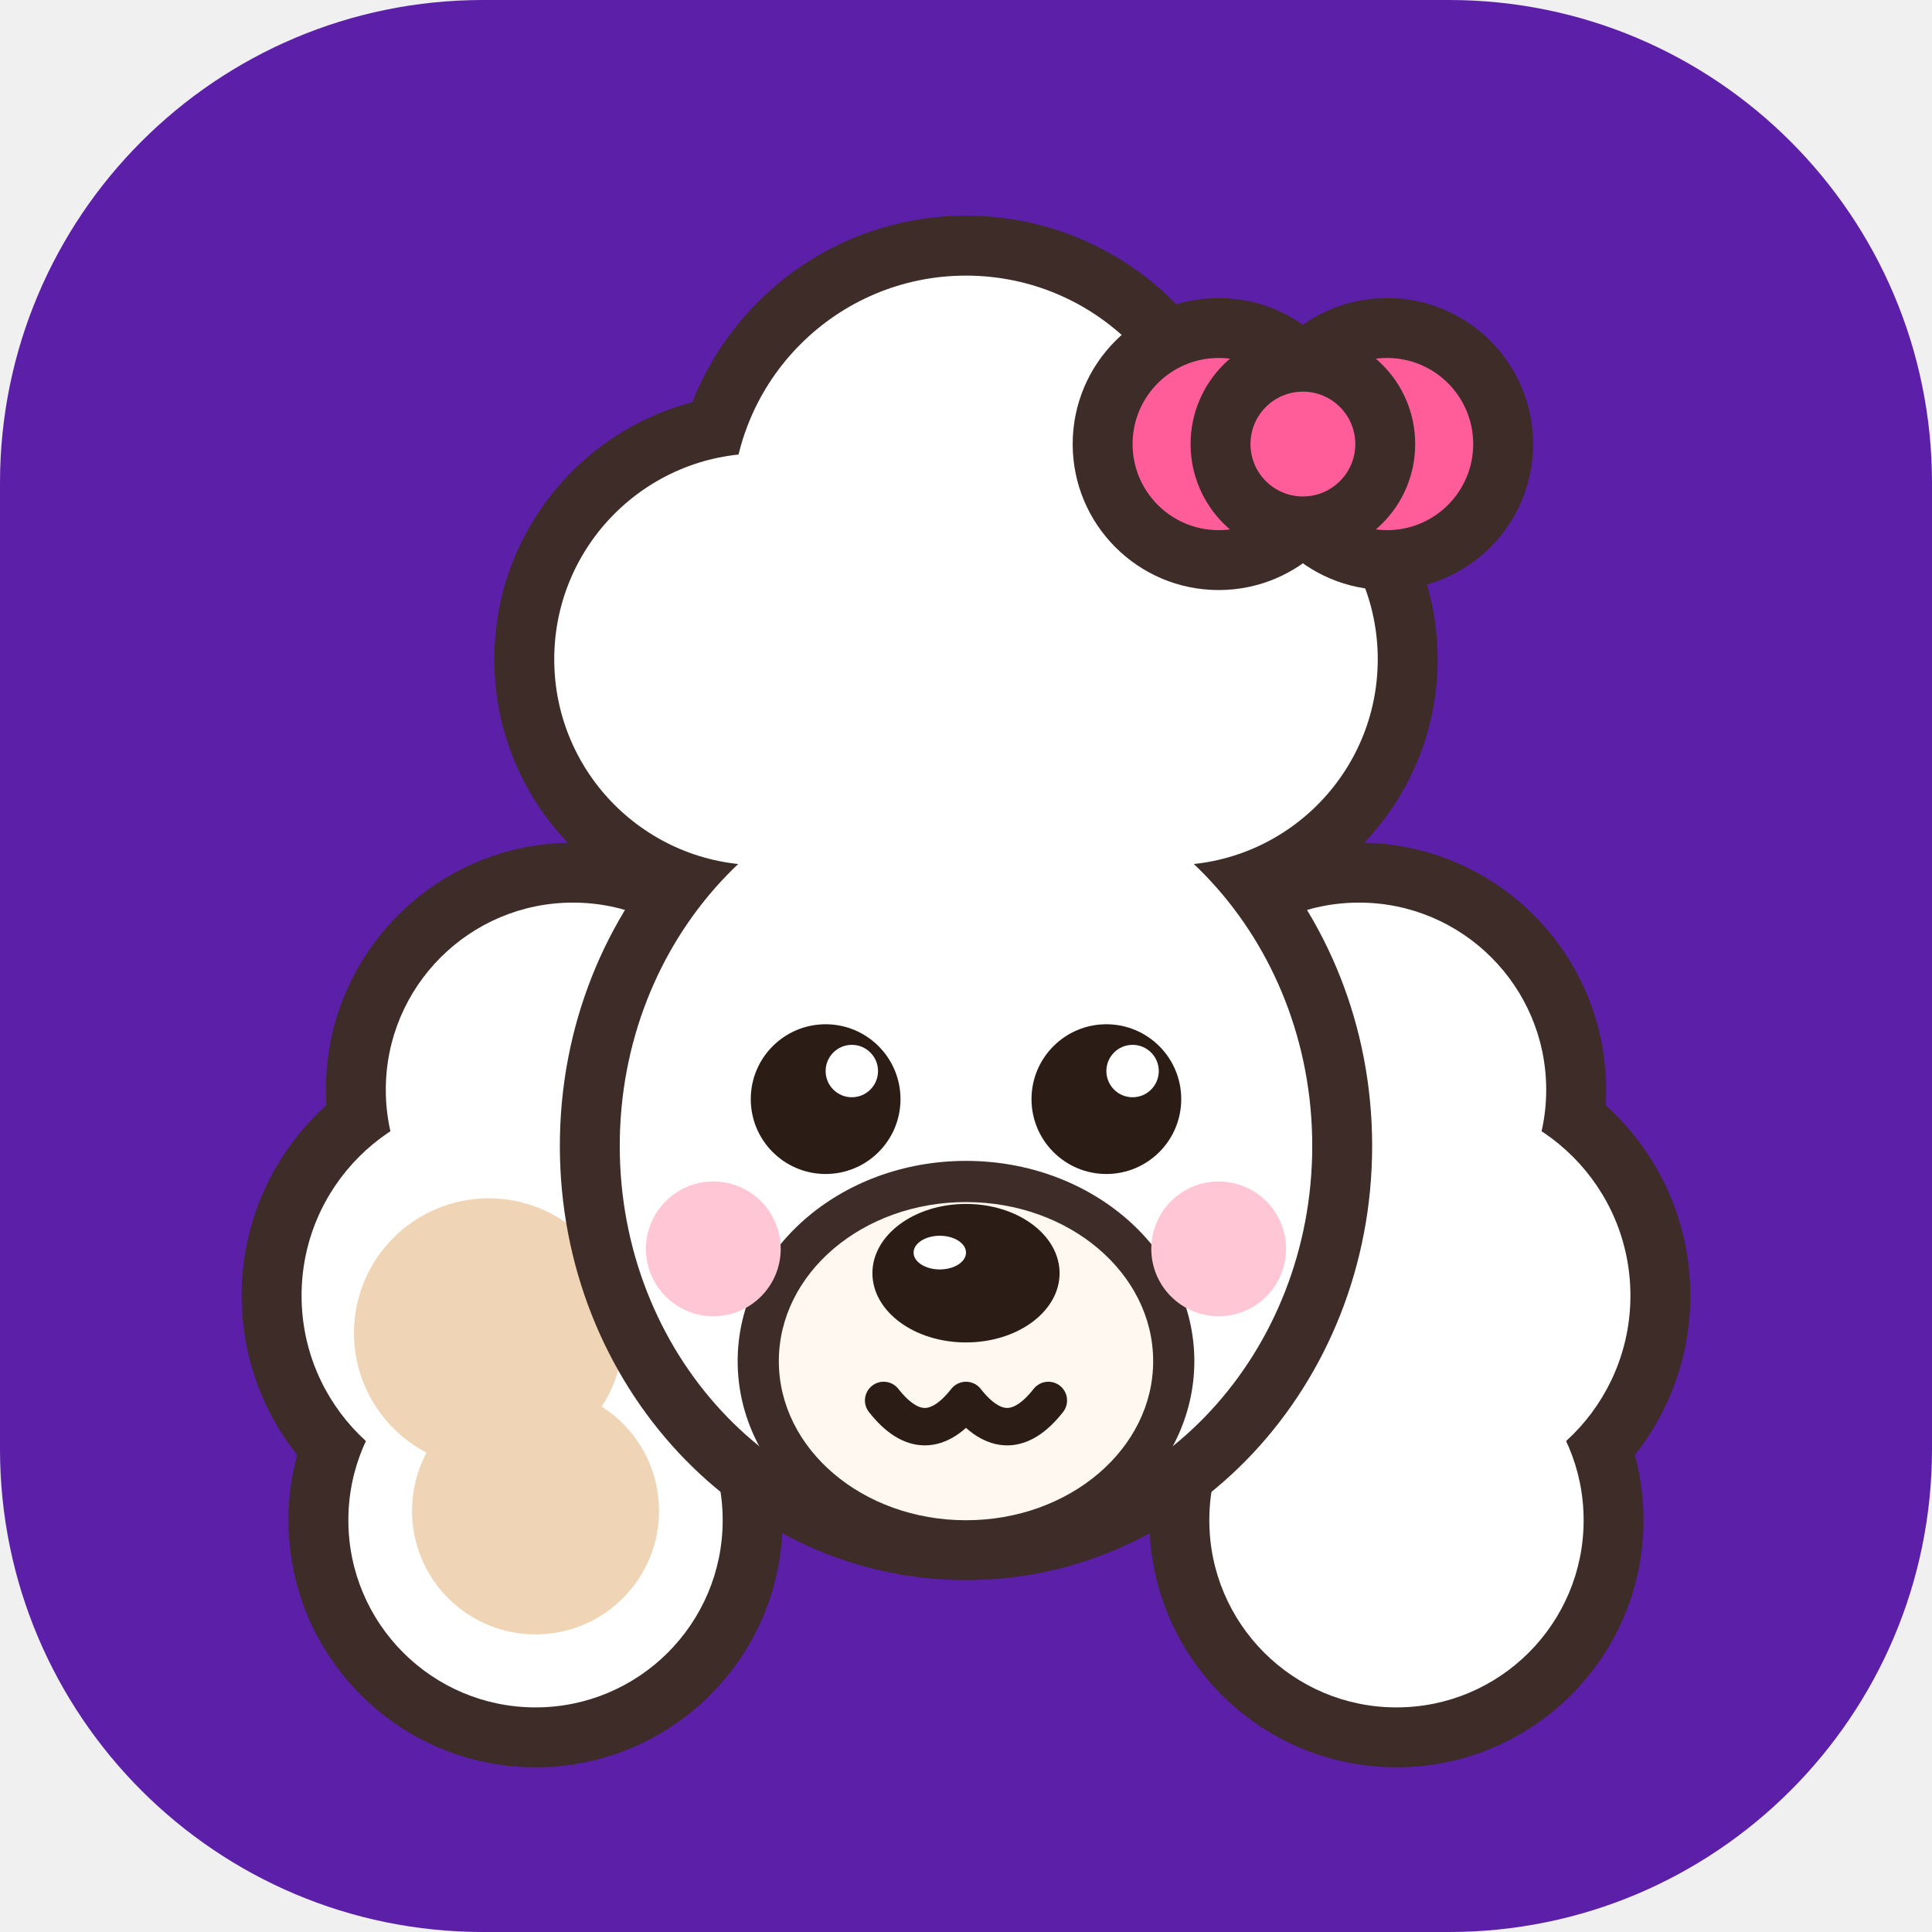
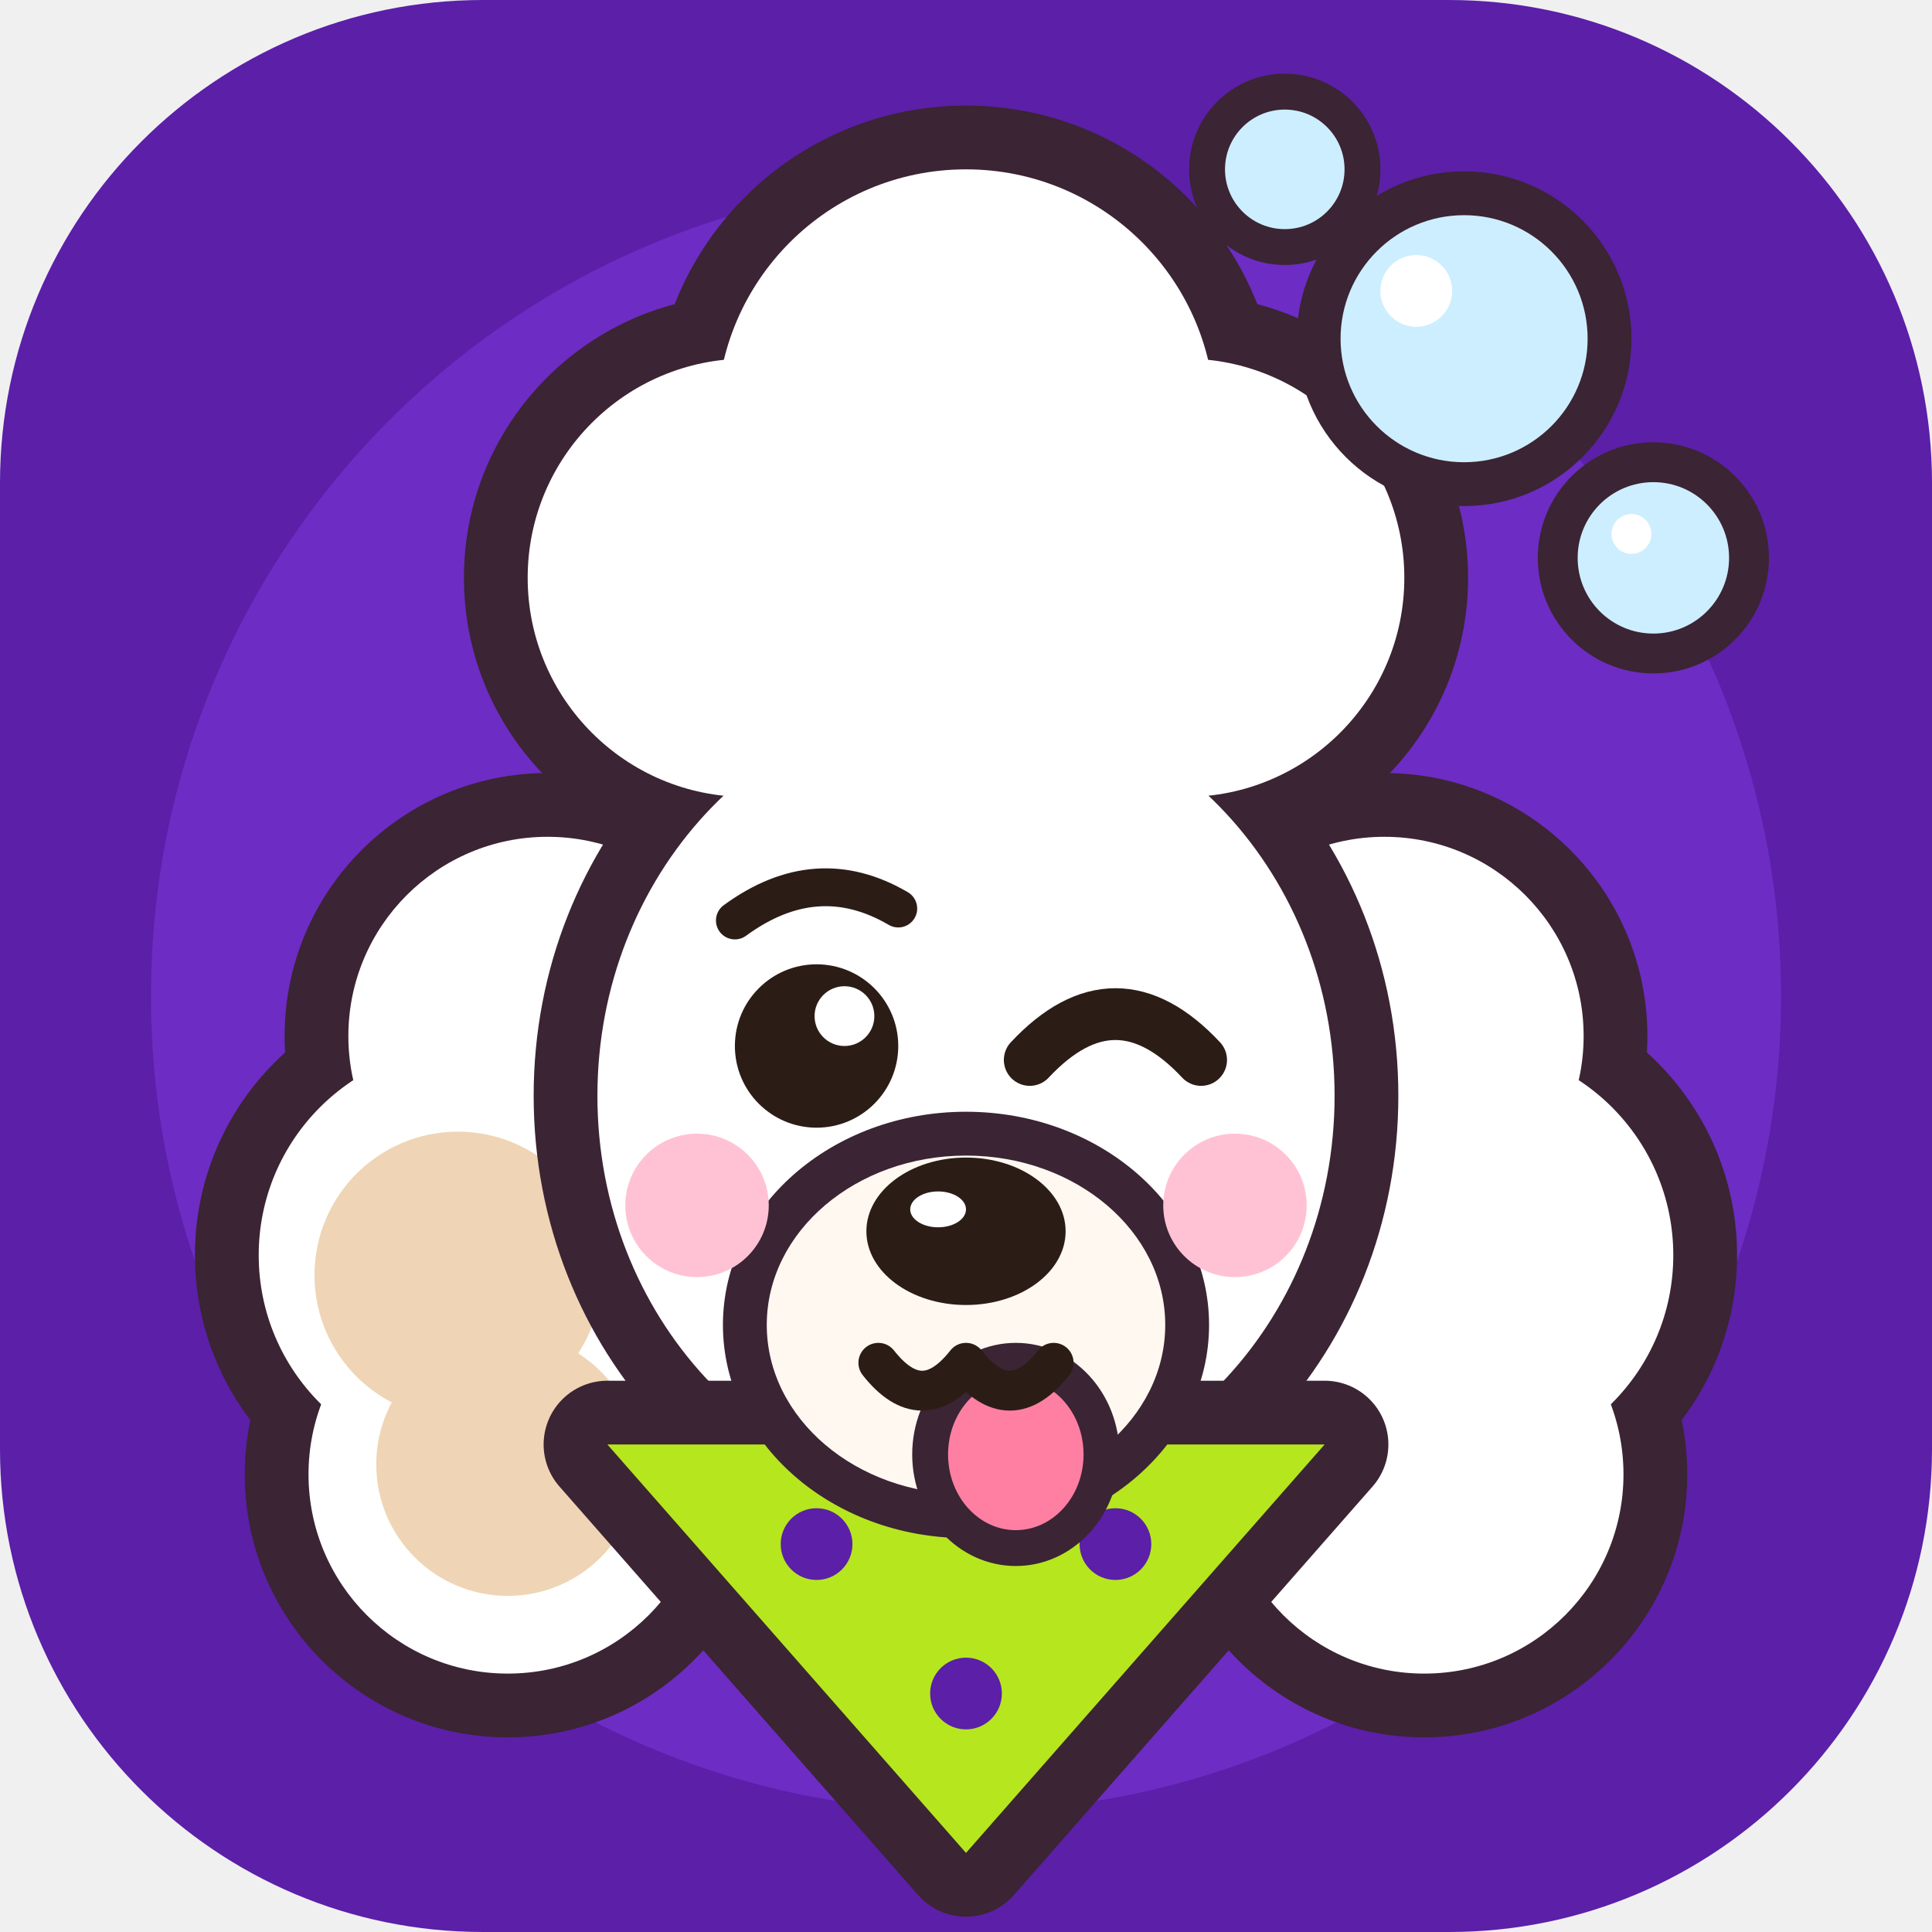
<svg xmlns="http://www.w3.org/2000/svg" viewBox="0 0 64 64">
  <rect width="64" height="64" rx="16" fill="#5b1fa8" />
-   <g transform="translate(1.00 5.10) scale(0.62)">
-     <circle cx="29" cy="50" r="13.2" fill="#3d2c27" />
-     <circle cx="25" cy="61" r="13.7" fill="#3d2c27" />
-     <circle cx="27" cy="73" r="13.2" fill="#3d2c27" />
-     <circle cx="71" cy="50" r="13.2" fill="#3d2c27" />
-     <circle cx="75" cy="61" r="13.7" fill="#3d2c27" />
-     <circle cx="73" cy="73" r="13.2" fill="#3d2c27" />
+   <circle cx="32" cy="33" r="27" fill="#6d2cc4" />
+   <g transform="translate(-1.00 1.32) scale(0.66)">
+     <circle cx="29" cy="50" r="13.2" fill="#3b2433" />
+     <circle cx="25" cy="61" r="13.7" fill="#3b2433" />
+     <circle cx="27" cy="72" r="13.2" fill="#3b2433" />
+     <circle cx="71" cy="50" r="13.2" fill="#3b2433" />
+     <circle cx="75" cy="61" r="13.7" fill="#3b2433" />
+     <circle cx="73" cy="72" r="13.2" fill="#3b2433" />
    <circle cx="29" cy="50" r="10" fill="#ffffff" />
    <circle cx="25" cy="61" r="10.5" fill="#ffffff" />
-     <circle cx="27" cy="73" r="10" fill="#ffffff" />
+     <circle cx="27" cy="72" r="10" fill="#ffffff" />
    <circle cx="71" cy="50" r="10" fill="#ffffff" />
    <circle cx="75" cy="61" r="10.5" fill="#ffffff" />
-     <circle cx="73" cy="73" r="10" fill="#ffffff" />
-     <circle cx="24.5" cy="63" r="7.2" fill="#efd5b5" />
-     <circle cx="27" cy="72.5" r="6.6" fill="#efd5b5" />
-     <ellipse cx="50" cy="53" rx="21.7" ry="23.2" fill="#3d2c27" />
-     <circle cx="39" cy="27" r="14.2" fill="#3d2c27" />
-     <circle cx="61" cy="27" r="14.2" fill="#3d2c27" />
-     <circle cx="50" cy="19" r="15.7" fill="#3d2c27" />
-     <circle cx="50" cy="31" r="14.2" fill="#3d2c27" />
+     <circle cx="73" cy="72" r="10" fill="#ffffff" />
+     <circle cx="24.5" cy="62" r="7.2" fill="#efd5b5" />
+     <circle cx="27" cy="71.5" r="6.6" fill="#efd5b5" />
+     <ellipse cx="50" cy="53" rx="21.7" ry="23.2" fill="#3b2433" />
+     <circle cx="39" cy="27" r="14.2" fill="#3b2433" />
+     <circle cx="61" cy="27" r="14.2" fill="#3b2433" />
+     <circle cx="50" cy="19" r="15.7" fill="#3b2433" />
+     <circle cx="50" cy="31" r="14.2" fill="#3b2433" />
    <ellipse cx="50" cy="53" rx="18.5" ry="20" fill="#ffffff" />
    <circle cx="39" cy="27" r="11" fill="#ffffff" />
    <circle cx="61" cy="27" r="11" fill="#ffffff" />
    <circle cx="50" cy="19" r="12.5" fill="#ffffff" />
    <circle cx="50" cy="31" r="11" fill="#ffffff" />
-     <circle cx="63.5" cy="15.5" r="7.8" fill="#3d2c27" />
-     <circle cx="72.5" cy="15.5" r="7.8" fill="#3d2c27" />
-     <circle cx="63.5" cy="15.5" r="4.6" fill="#ff5c9a" />
-     <circle cx="72.5" cy="15.5" r="4.6" fill="#ff5c9a" />
-     <circle cx="68" cy="15.5" r="6.0" fill="#3d2c27" />
-     <circle cx="68" cy="15.5" r="2.8" fill="#ff5c9a" />
-     <ellipse cx="50" cy="64.5" rx="12.2" ry="10.7" fill="#3d2c27" />
+     <polygon points="32,70.5 68,70.5 50,91" fill="#3b2433" stroke="#3b2433" stroke-width="6.4" stroke-linejoin="round" />
+     <polygon points="32,70.5 68,70.5 50,91" fill="#b6e61e" />
+     <circle cx="42.5" cy="75.5" r="1.8" fill="#5b1fa8" />
+     <circle cx="57.5" cy="75.5" r="1.8" fill="#5b1fa8" />
+     <circle cx="50" cy="83" r="1.8" fill="#5b1fa8" />
+     <circle cx="75" cy="15" r="8.4" fill="#3b2433" />
+     <circle cx="75" cy="15" r="6.2" fill="#cdeeff" />
+     <circle cx="84.5" cy="26" r="5.8" fill="#3b2433" />
+     <circle cx="84.5" cy="26" r="3.8" fill="#cdeeff" />
+     <circle cx="66" cy="6.5" r="4.8" fill="#3b2433" />
+     <circle cx="66" cy="6.5" r="3" fill="#cdeeff" />
+     <circle cx="72.6" cy="12.6" r="1.8" fill="#ffffff" />
+     <circle cx="83.4" cy="24.8" r="1" fill="#ffffff" />
+     <ellipse cx="50" cy="64.5" rx="12.2" ry="10.7" fill="#3b2433" />
    <ellipse cx="50" cy="64.5" rx="10" ry="8.5" fill="#fff8f1" />
-     <circle cx="36.5" cy="58.5" r="3.6" fill="#ffc6d6" />
-     <circle cx="63.5" cy="58.5" r="3.6" fill="#ffc6d6" />
-     <circle cx="42.5" cy="50.5" r="4" fill="#2b1d16" />
-     <circle cx="57.5" cy="50.5" r="4" fill="#2b1d16" />
+     <ellipse cx="52.5" cy="71" rx="5.2" ry="5.6" fill="#3b2433" />
+     <ellipse cx="52.5" cy="71" rx="3.4" ry="3.8" fill="#ff7fa3" />
+     <circle cx="36.5" cy="58.5" r="3.6" fill="#ffc2d4" />
+     <circle cx="63.5" cy="58.5" r="3.6" fill="#ffc2d4" />
+     <circle cx="42.5" cy="50.5" r="4.1" fill="#2b1d16" />
    <ellipse cx="50" cy="59.8" rx="5" ry="3.7" fill="#2b1d16" />
-     <circle cx="43.9" cy="49" r="1.4" fill="#ffffff" />
-     <circle cx="58.9" cy="49" r="1.4" fill="#ffffff" />
+     <circle cx="43.9" cy="49" r="1.5" fill="#ffffff" />
    <ellipse cx="48.6" cy="58.7" rx="1.4" ry="0.9" fill="#ffffff" />
-     <path d="M45.6 66.6Q47.8 69.4 50 66.6M50 66.6Q52.2 69.4 54.4 66.6" fill="none" stroke="#2b1d16" stroke-width="2" stroke-linecap="round" />
+     <path d="M53.2 51.2Q57.5 46.6 61.8 51.2" fill="none" stroke="#2b1d16" stroke-width="2.6" stroke-linecap="round" />
+     <path d="M38.4 44.2Q42.5 41.2 46.6 43.6" fill="none" stroke="#2b1d16" stroke-width="1.9" stroke-linecap="round" />
+     <path d="M45.6 66.4Q47.8 69.2 50 66.4M50 66.4Q52.2 69.2 54.4 66.4" fill="none" stroke="#2b1d16" stroke-width="2.0" stroke-linecap="round" />
  </g>
</svg>
